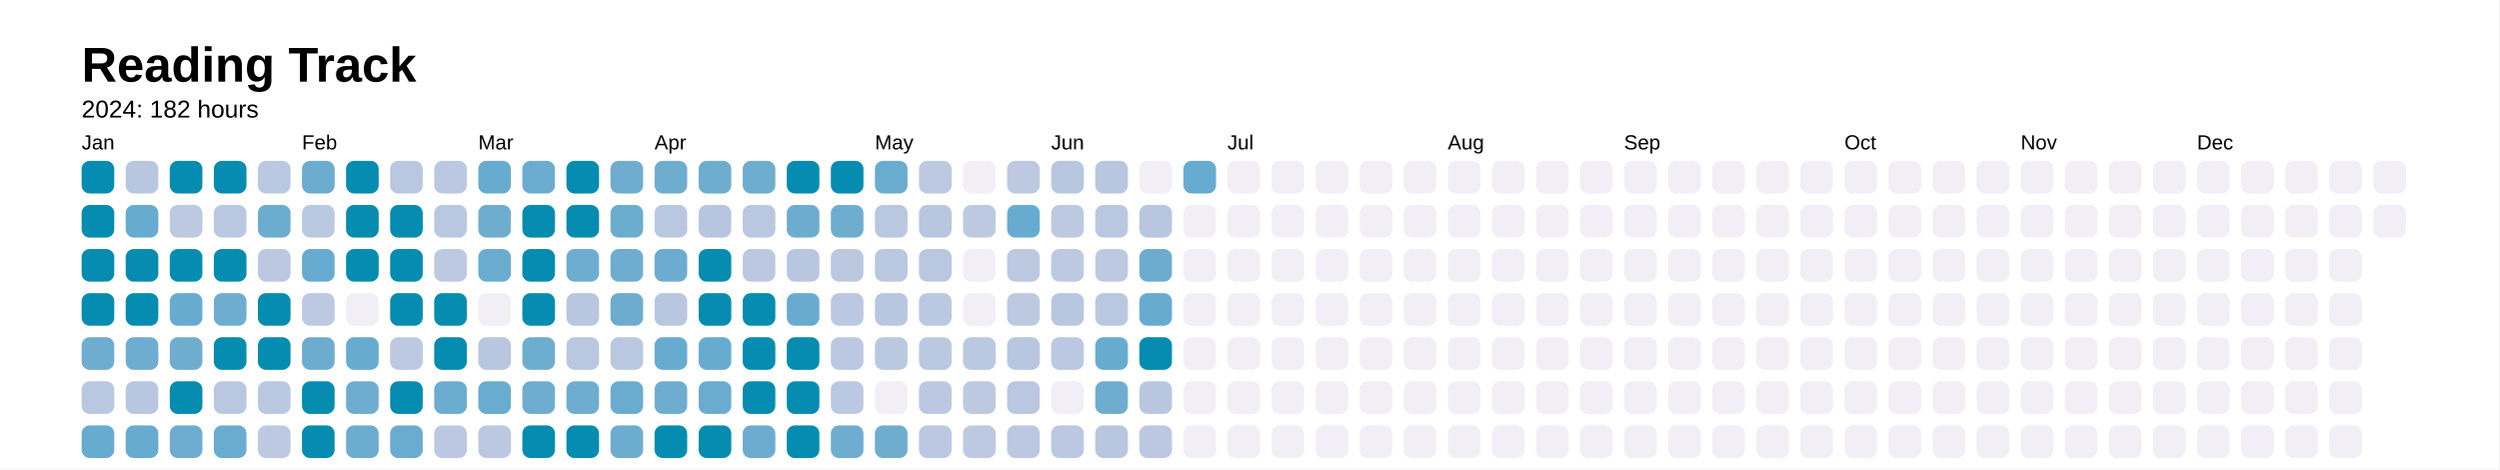
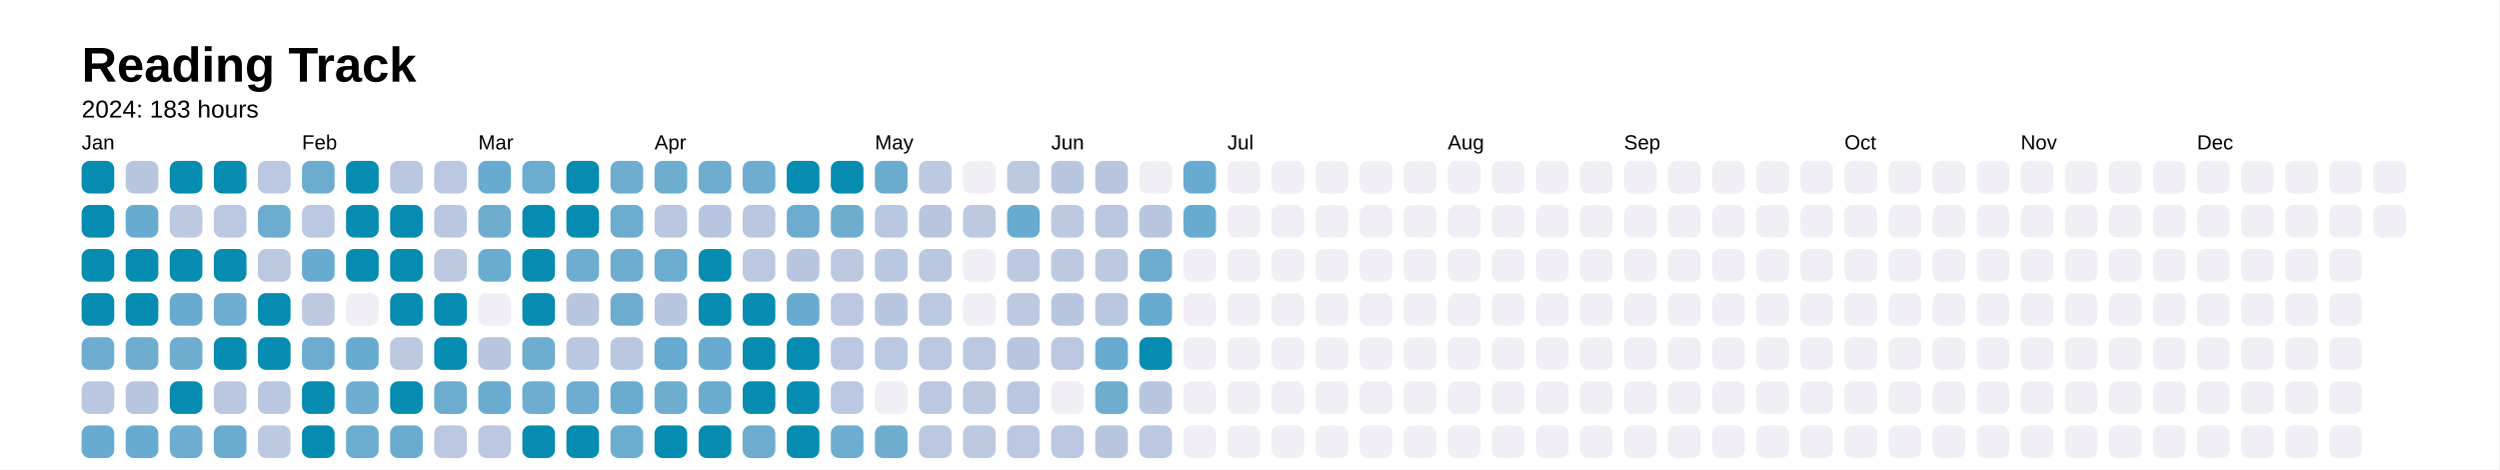
<svg xmlns="http://www.w3.org/2000/svg" baseProfile="full" height="57.5mm" version="1.1" viewBox="0,0,306.2,57.5" width="306.2mm">
  <defs />
  <rect fill="#FFFFFF" height="57.5" width="306.2" x="0" y="0" />
  <text fill="#000000" style="font-size:6px; font-family:Arial; font-weight:bold;" x="10" y="10">Reading Track</text>
-   <text fill="#000000" style="font-size:3px; font-family:Arial;" x="10" y="14.4">2024: 182 hours</text>
+   <text fill="#000000" style="font-size:3px; font-family:Arial;" x="10" y="14.4">2024: 183 hours</text>
  <text fill="#000000" style="font-size:2.5px; font-family:Arial" x="10" y="18.3">Jan</text>
  <rect fill="#058cb0" height="4" rx="1" ry="1" width="4" x="10" y="19.7" />
  <rect fill="#058cb0" height="4" rx="1" ry="1" width="4" x="10" y="25.1" />
  <rect fill="#058cb0" height="4" rx="1" ry="1" width="4" x="10" y="30.5" />
  <rect fill="#058cb0" height="4" rx="1" ry="1" width="4" x="10" y="35.9" />
  <rect fill="#6eadcf" height="4" rx="1" ry="1" width="4" x="10" y="41.3" />
  <rect fill="#bac7e0" height="4" rx="1" ry="1" width="4" x="10" y="46.7" />
  <rect fill="#67abd0" height="4" rx="1" ry="1" width="4" x="10" y="52.1" />
  <rect fill="#b8c6e0" height="4" rx="1" ry="1" width="4" x="15.4" y="19.7" />
  <rect fill="#68abd0" height="4" rx="1" ry="1" width="4" x="15.4" y="25.1" />
  <rect fill="#058cb0" height="4" rx="1" ry="1" width="4" x="15.4" y="30.5" />
  <rect fill="#058cb0" height="4" rx="1" ry="1" width="4" x="15.4" y="35.9" />
  <rect fill="#6eadcf" height="4" rx="1" ry="1" width="4" x="15.4" y="41.3" />
  <rect fill="#b9c6e0" height="4" rx="1" ry="1" width="4" x="15.4" y="46.7" />
  <rect fill="#67abd0" height="4" rx="1" ry="1" width="4" x="15.4" y="52.1" />
  <rect fill="#058cb0" height="4" rx="1" ry="1" width="4" x="20.8" y="19.7" />
  <rect fill="#bcc9e1" height="4" rx="1" ry="1" width="4" x="20.8" y="25.1" />
  <rect fill="#058cb0" height="4" rx="1" ry="1" width="4" x="20.8" y="30.5" />
  <rect fill="#68abd0" height="4" rx="1" ry="1" width="4" x="20.8" y="35.9" />
  <rect fill="#6fadcf" height="4" rx="1" ry="1" width="4" x="20.8" y="41.3" />
  <rect fill="#058cb0" height="4" rx="1" ry="1" width="4" x="20.8" y="46.7" />
  <rect fill="#6eadcf" height="4" rx="1" ry="1" width="4" x="20.8" y="52.1" />
  <rect fill="#058cb0" height="4" rx="1" ry="1" width="4" x="26.2" y="19.7" />
  <rect fill="#bbc8e1" height="4" rx="1" ry="1" width="4" x="26.2" y="25.1" />
  <rect fill="#058cb0" height="4" rx="1" ry="1" width="4" x="26.2" y="30.5" />
  <rect fill="#6eadcf" height="4" rx="1" ry="1" width="4" x="26.2" y="35.9" />
  <rect fill="#058cb0" height="4" rx="1" ry="1" width="4" x="26.2" y="41.3" />
  <rect fill="#b9c7e0" height="4" rx="1" ry="1" width="4" x="26.2" y="46.7" />
  <rect fill="#6aacd0" height="4" rx="1" ry="1" width="4" x="26.2" y="52.1" />
  <rect fill="#bbc8e1" height="4" rx="1" ry="1" width="4" x="31.6" y="19.7" />
  <rect fill="#6caccf" height="4" rx="1" ry="1" width="4" x="31.6" y="25.1" />
  <rect fill="#bbc8e0" height="4" rx="1" ry="1" width="4" x="31.6" y="30.5" />
  <rect fill="#058cb0" height="4" rx="1" ry="1" width="4" x="31.6" y="35.9" />
  <rect fill="#058cb0" height="4" rx="1" ry="1" width="4" x="31.6" y="41.3" />
  <rect fill="#bac7e0" height="4" rx="1" ry="1" width="4" x="31.6" y="46.7" />
  <rect fill="#bcc9e1" height="4" rx="1" ry="1" width="4" x="31.6" y="52.1" />
  <text fill="#000000" style="font-size:2.5px; font-family:Arial" x="37.0" y="18.3">Feb</text>
  <rect fill="#6caccf" height="4" rx="1" ry="1" width="4" x="37.0" y="19.7" />
  <rect fill="#bbc8e1" height="4" rx="1" ry="1" width="4" x="37.0" y="25.1" />
  <rect fill="#68abd0" height="4" rx="1" ry="1" width="4" x="37.0" y="30.5" />
  <rect fill="#bdc9e1" height="4" rx="1" ry="1" width="4" x="37.0" y="35.9" />
  <rect fill="#6daccf" height="4" rx="1" ry="1" width="4" x="37.0" y="41.3" />
  <rect fill="#058cb0" height="4" rx="1" ry="1" width="4" x="37.0" y="46.7" />
  <rect fill="#058cb0" height="4" rx="1" ry="1" width="4" x="37.0" y="52.1" />
  <rect fill="#058cb0" height="4" rx="1" ry="1" width="4" x="42.4" y="19.7" />
  <rect fill="#058cb0" height="4" rx="1" ry="1" width="4" x="42.4" y="25.1" />
  <rect fill="#058cb0" height="4" rx="1" ry="1" width="4" x="42.4" y="30.5" />
  <rect fill="#f1eef6" height="4" rx="1" ry="1" width="4" x="42.4" y="35.9" />
  <rect fill="#67abd0" height="4" rx="1" ry="1" width="4" x="42.4" y="41.3" />
  <rect fill="#6eadcf" height="4" rx="1" ry="1" width="4" x="42.4" y="46.7" />
  <rect fill="#6baccf" height="4" rx="1" ry="1" width="4" x="42.4" y="52.1" />
  <rect fill="#bac7e0" height="4" rx="1" ry="1" width="4" x="47.8" y="19.7" />
  <rect fill="#058cb0" height="4" rx="1" ry="1" width="4" x="47.8" y="25.1" />
  <rect fill="#058cb0" height="4" rx="1" ry="1" width="4" x="47.8" y="30.5" />
  <rect fill="#058cb0" height="4" rx="1" ry="1" width="4" x="47.8" y="35.9" />
  <rect fill="#bdc9e1" height="4" rx="1" ry="1" width="4" x="47.8" y="41.3" />
  <rect fill="#058cb0" height="4" rx="1" ry="1" width="4" x="47.8" y="46.7" />
  <rect fill="#6aacd0" height="4" rx="1" ry="1" width="4" x="47.8" y="52.1" />
  <rect fill="#bcc8e1" height="4" rx="1" ry="1" width="4" x="53.2" y="19.7" />
  <rect fill="#bac7e0" height="4" rx="1" ry="1" width="4" x="53.2" y="25.1" />
  <rect fill="#bdc9e1" height="4" rx="1" ry="1" width="4" x="53.2" y="30.5" />
  <rect fill="#058cb0" height="4" rx="1" ry="1" width="4" x="53.2" y="35.9" />
  <rect fill="#058cb0" height="4" rx="1" ry="1" width="4" x="53.2" y="41.3" />
  <rect fill="#6caccf" height="4" rx="1" ry="1" width="4" x="53.2" y="46.7" />
  <rect fill="#bcc8e1" height="4" rx="1" ry="1" width="4" x="53.2" y="52.1" />
  <text fill="#000000" style="font-size:2.5px; font-family:Arial" x="58.6" y="18.3">Mar</text>
  <rect fill="#68abd0" height="4" rx="1" ry="1" width="4" x="58.6" y="19.7" />
  <rect fill="#6fadcf" height="4" rx="1" ry="1" width="4" x="58.6" y="25.1" />
  <rect fill="#69acd0" height="4" rx="1" ry="1" width="4" x="58.6" y="30.5" />
  <rect fill="#f1eef6" height="4" rx="1" ry="1" width="4" x="58.6" y="35.9" />
  <rect fill="#b9c6e0" height="4" rx="1" ry="1" width="4" x="58.6" y="41.3" />
  <rect fill="#69acd0" height="4" rx="1" ry="1" width="4" x="58.6" y="46.7" />
  <rect fill="#bcc8e1" height="4" rx="1" ry="1" width="4" x="58.6" y="52.1" />
  <rect fill="#6bacd0" height="4" rx="1" ry="1" width="4" x="64" y="19.7" />
  <rect fill="#058cb0" height="4" rx="1" ry="1" width="4" x="64" y="25.1" />
  <rect fill="#058cb0" height="4" rx="1" ry="1" width="4" x="64" y="30.5" />
  <rect fill="#058cb0" height="4" rx="1" ry="1" width="4" x="64" y="35.9" />
  <rect fill="#6dadcf" height="4" rx="1" ry="1" width="4" x="64" y="41.3" />
  <rect fill="#6eadcf" height="4" rx="1" ry="1" width="4" x="64" y="46.7" />
  <rect fill="#058cb0" height="4" rx="1" ry="1" width="4" x="64" y="52.1" />
  <rect fill="#058cb0" height="4" rx="1" ry="1" width="4" x="69.4" y="19.7" />
  <rect fill="#058cb0" height="4" rx="1" ry="1" width="4" x="69.4" y="25.1" />
  <rect fill="#6eadcf" height="4" rx="1" ry="1" width="4" x="69.4" y="30.5" />
  <rect fill="#b9c6e0" height="4" rx="1" ry="1" width="4" x="69.4" y="35.9" />
  <rect fill="#bac7e0" height="4" rx="1" ry="1" width="4" x="69.4" y="41.3" />
  <rect fill="#6eadcf" height="4" rx="1" ry="1" width="4" x="69.4" y="46.7" />
  <rect fill="#058cb0" height="4" rx="1" ry="1" width="4" x="69.4" y="52.1" />
  <rect fill="#6eadcf" height="4" rx="1" ry="1" width="4" x="74.8" y="19.7" />
  <rect fill="#6baccf" height="4" rx="1" ry="1" width="4" x="74.8" y="25.1" />
  <rect fill="#6eadcf" height="4" rx="1" ry="1" width="4" x="74.8" y="30.5" />
  <rect fill="#6daccf" height="4" rx="1" ry="1" width="4" x="74.8" y="35.9" />
  <rect fill="#bac7e0" height="4" rx="1" ry="1" width="4" x="74.8" y="41.3" />
  <rect fill="#69acd0" height="4" rx="1" ry="1" width="4" x="74.8" y="46.7" />
  <rect fill="#6caccf" height="4" rx="1" ry="1" width="4" x="74.8" y="52.1" />
  <text fill="#000000" style="font-size:2.5px; font-family:Arial" x="80.2" y="18.3">Apr</text>
  <rect fill="#6fadcf" height="4" rx="1" ry="1" width="4" x="80.2" y="19.7" />
  <rect fill="#bac7e0" height="4" rx="1" ry="1" width="4" x="80.2" y="25.1" />
  <rect fill="#6bacd0" height="4" rx="1" ry="1" width="4" x="80.2" y="30.5" />
  <rect fill="#b8c6e0" height="4" rx="1" ry="1" width="4" x="80.2" y="35.9" />
  <rect fill="#67abd0" height="4" rx="1" ry="1" width="4" x="80.2" y="41.3" />
  <rect fill="#6fadcf" height="4" rx="1" ry="1" width="4" x="80.2" y="46.7" />
  <rect fill="#058cb0" height="4" rx="1" ry="1" width="4" x="80.2" y="52.1" />
  <rect fill="#6eadcf" height="4" rx="1" ry="1" width="4" x="85.6" y="19.7" />
  <rect fill="#b7c5e0" height="4" rx="1" ry="1" width="4" x="85.6" y="25.1" />
  <rect fill="#058cb0" height="4" rx="1" ry="1" width="4" x="85.6" y="30.5" />
  <rect fill="#058cb0" height="4" rx="1" ry="1" width="4" x="85.6" y="35.9" />
  <rect fill="#67abd0" height="4" rx="1" ry="1" width="4" x="85.6" y="41.3" />
  <rect fill="#6aacd0" height="4" rx="1" ry="1" width="4" x="85.6" y="46.7" />
  <rect fill="#058cb0" height="4" rx="1" ry="1" width="4" x="85.6" y="52.1" />
  <rect fill="#6eadcf" height="4" rx="1" ry="1" width="4" x="91" y="19.7" />
  <rect fill="#bac7e0" height="4" rx="1" ry="1" width="4" x="91" y="25.1" />
  <rect fill="#bcc8e1" height="4" rx="1" ry="1" width="4" x="91" y="30.5" />
  <rect fill="#058cb0" height="4" rx="1" ry="1" width="4" x="91" y="35.9" />
  <rect fill="#058cb0" height="4" rx="1" ry="1" width="4" x="91" y="41.3" />
  <rect fill="#058cb0" height="4" rx="1" ry="1" width="4" x="91" y="46.7" />
  <rect fill="#6daccf" height="4" rx="1" ry="1" width="4" x="91" y="52.1" />
  <rect fill="#058cb0" height="4" rx="1" ry="1" width="4" x="96.4" y="19.7" />
  <rect fill="#6daccf" height="4" rx="1" ry="1" width="4" x="96.4" y="25.1" />
  <rect fill="#b9c6e0" height="4" rx="1" ry="1" width="4" x="96.4" y="30.5" />
  <rect fill="#69abd0" height="4" rx="1" ry="1" width="4" x="96.4" y="35.9" />
  <rect fill="#058cb0" height="4" rx="1" ry="1" width="4" x="96.4" y="41.3" />
  <rect fill="#058cb0" height="4" rx="1" ry="1" width="4" x="96.4" y="46.7" />
  <rect fill="#058cb0" height="4" rx="1" ry="1" width="4" x="96.4" y="52.1" />
  <rect fill="#058cb0" height="4" rx="1" ry="1" width="4" x="101.8" y="19.7" />
  <rect fill="#6fadcf" height="4" rx="1" ry="1" width="4" x="101.8" y="25.1" />
  <rect fill="#bbc8e0" height="4" rx="1" ry="1" width="4" x="101.8" y="30.5" />
  <rect fill="#bcc8e1" height="4" rx="1" ry="1" width="4" x="101.8" y="35.9" />
  <rect fill="#bcc8e1" height="4" rx="1" ry="1" width="4" x="101.8" y="41.3" />
  <rect fill="#bbc8e1" height="4" rx="1" ry="1" width="4" x="101.8" y="46.7" />
  <rect fill="#6eadcf" height="4" rx="1" ry="1" width="4" x="101.8" y="52.1" />
  <text fill="#000000" style="font-size:2.5px; font-family:Arial" x="107.2" y="18.3">May</text>
  <rect fill="#6aacd0" height="4" rx="1" ry="1" width="4" x="107.2" y="19.7" />
  <rect fill="#bac7e0" height="4" rx="1" ry="1" width="4" x="107.2" y="25.1" />
  <rect fill="#bac7e0" height="4" rx="1" ry="1" width="4" x="107.2" y="30.5" />
  <rect fill="#b8c6e0" height="4" rx="1" ry="1" width="4" x="107.2" y="35.9" />
  <rect fill="#bbc8e1" height="4" rx="1" ry="1" width="4" x="107.2" y="41.3" />
  <rect fill="#f1eef6" height="4" rx="1" ry="1" width="4" x="107.2" y="46.7" />
  <rect fill="#6fadcf" height="4" rx="1" ry="1" width="4" x="107.2" y="52.1" />
  <rect fill="#bdc9e1" height="4" rx="1" ry="1" width="4" x="112.6" y="19.7" />
  <rect fill="#b8c6e0" height="4" rx="1" ry="1" width="4" x="112.6" y="25.1" />
  <rect fill="#bac7e0" height="4" rx="1" ry="1" width="4" x="112.6" y="30.5" />
  <rect fill="#bbc8e1" height="4" rx="1" ry="1" width="4" x="112.6" y="35.9" />
  <rect fill="#bbc8e1" height="4" rx="1" ry="1" width="4" x="112.6" y="41.3" />
  <rect fill="#bcc8e1" height="4" rx="1" ry="1" width="4" x="112.6" y="46.7" />
  <rect fill="#bcc8e1" height="4" rx="1" ry="1" width="4" x="112.6" y="52.1" />
  <rect fill="#f1eef6" height="4" rx="1" ry="1" width="4" x="118" y="19.7" />
  <rect fill="#bcc9e1" height="4" rx="1" ry="1" width="4" x="118" y="25.1" />
  <rect fill="#f1eef6" height="4" rx="1" ry="1" width="4" x="118" y="30.5" />
  <rect fill="#f1eef6" height="4" rx="1" ry="1" width="4" x="118" y="35.9" />
  <rect fill="#bbc8e1" height="4" rx="1" ry="1" width="4" x="118" y="41.3" />
  <rect fill="#bdc9e1" height="4" rx="1" ry="1" width="4" x="118" y="46.7" />
  <rect fill="#bdc9e1" height="4" rx="1" ry="1" width="4" x="118" y="52.1" />
  <rect fill="#bdc9e1" height="4" rx="1" ry="1" width="4" x="123.4" y="19.7" />
  <rect fill="#67abd0" height="4" rx="1" ry="1" width="4" x="123.4" y="25.1" />
  <rect fill="#bcc9e1" height="4" rx="1" ry="1" width="4" x="123.4" y="30.5" />
  <rect fill="#bdc9e1" height="4" rx="1" ry="1" width="4" x="123.4" y="35.9" />
  <rect fill="#b8c6e0" height="4" rx="1" ry="1" width="4" x="123.4" y="41.3" />
  <rect fill="#bac7e0" height="4" rx="1" ry="1" width="4" x="123.4" y="46.7" />
  <rect fill="#bcc8e1" height="4" rx="1" ry="1" width="4" x="123.4" y="52.1" />
  <text fill="#000000" style="font-size:2.5px; font-family:Arial" x="128.8" y="18.3">Jun</text>
  <rect fill="#b9c6e0" height="4" rx="1" ry="1" width="4" x="128.8" y="19.7" />
  <rect fill="#bcc9e1" height="4" rx="1" ry="1" width="4" x="128.8" y="25.1" />
  <rect fill="#bdc9e1" height="4" rx="1" ry="1" width="4" x="128.8" y="30.5" />
  <rect fill="#b8c6e0" height="4" rx="1" ry="1" width="4" x="128.8" y="35.9" />
  <rect fill="#bcc8e1" height="4" rx="1" ry="1" width="4" x="128.8" y="41.3" />
  <rect fill="#f1eef6" height="4" rx="1" ry="1" width="4" x="128.8" y="46.7" />
  <rect fill="#bcc8e1" height="4" rx="1" ry="1" width="4" x="128.8" y="52.1" />
  <rect fill="#b9c6e0" height="4" rx="1" ry="1" width="4" x="134.2" y="19.7" />
  <rect fill="#bac7e0" height="4" rx="1" ry="1" width="4" x="134.2" y="25.1" />
  <rect fill="#bdc9e1" height="4" rx="1" ry="1" width="4" x="134.2" y="30.5" />
  <rect fill="#bac7e0" height="4" rx="1" ry="1" width="4" x="134.2" y="35.9" />
  <rect fill="#67abd0" height="4" rx="1" ry="1" width="4" x="134.2" y="41.3" />
  <rect fill="#6fadcf" height="4" rx="1" ry="1" width="4" x="134.2" y="46.7" />
  <rect fill="#b9c6e0" height="4" rx="1" ry="1" width="4" x="134.2" y="52.1" />
  <rect fill="#f1eef6" height="4" rx="1" ry="1" width="4" x="139.6" y="19.7" />
  <rect fill="#b8c6e0" height="4" rx="1" ry="1" width="4" x="139.6" y="25.1" />
  <rect fill="#6daccf" height="4" rx="1" ry="1" width="4" x="139.6" y="30.5" />
  <rect fill="#67abd0" height="4" rx="1" ry="1" width="4" x="139.6" y="35.9" />
  <rect fill="#058cb0" height="4" rx="1" ry="1" width="4" x="139.6" y="41.3" />
  <rect fill="#b8c6e0" height="4" rx="1" ry="1" width="4" x="139.6" y="46.7" />
  <rect fill="#bcc8e1" height="4" rx="1" ry="1" width="4" x="139.6" y="52.1" />
  <rect fill="#67abd0" height="4" rx="1" ry="1" width="4" x="145" y="19.7" />
-   <rect fill="#f1eef6" height="4" rx="1" ry="1" width="4" x="145" y="25.1" />
+   <rect fill="#67abd0" height="4" rx="1" ry="1" width="4" x="145" y="25.1" />
  <rect fill="#f1eef6" height="4" rx="1" ry="1" width="4" x="145" y="30.5" />
  <rect fill="#f1eef6" height="4" rx="1" ry="1" width="4" x="145" y="35.9" />
  <rect fill="#f1eef6" height="4" rx="1" ry="1" width="4" x="145" y="41.3" />
  <rect fill="#f1eef6" height="4" rx="1" ry="1" width="4" x="145" y="46.7" />
  <rect fill="#f1eef6" height="4" rx="1" ry="1" width="4" x="145" y="52.1" />
  <text fill="#000000" style="font-size:2.5px; font-family:Arial" x="150.4" y="18.3">Jul</text>
  <rect fill="#f1eef6" height="4" rx="1" ry="1" width="4" x="150.4" y="19.7" />
  <rect fill="#f1eef6" height="4" rx="1" ry="1" width="4" x="150.4" y="25.1" />
  <rect fill="#f1eef6" height="4" rx="1" ry="1" width="4" x="150.4" y="30.5" />
  <rect fill="#f1eef6" height="4" rx="1" ry="1" width="4" x="150.4" y="35.9" />
  <rect fill="#f1eef6" height="4" rx="1" ry="1" width="4" x="150.4" y="41.3" />
  <rect fill="#f1eef6" height="4" rx="1" ry="1" width="4" x="150.4" y="46.7" />
  <rect fill="#f1eef6" height="4" rx="1" ry="1" width="4" x="150.4" y="52.1" />
  <rect fill="#f1eef6" height="4" rx="1" ry="1" width="4" x="155.8" y="19.7" />
  <rect fill="#f1eef6" height="4" rx="1" ry="1" width="4" x="155.8" y="25.1" />
  <rect fill="#f1eef6" height="4" rx="1" ry="1" width="4" x="155.8" y="30.5" />
  <rect fill="#f1eef6" height="4" rx="1" ry="1" width="4" x="155.8" y="35.9" />
  <rect fill="#f1eef6" height="4" rx="1" ry="1" width="4" x="155.8" y="41.3" />
  <rect fill="#f1eef6" height="4" rx="1" ry="1" width="4" x="155.8" y="46.7" />
  <rect fill="#f1eef6" height="4" rx="1" ry="1" width="4" x="155.8" y="52.1" />
  <rect fill="#f1eef6" height="4" rx="1" ry="1" width="4" x="161.2" y="19.7" />
  <rect fill="#f1eef6" height="4" rx="1" ry="1" width="4" x="161.2" y="25.1" />
  <rect fill="#f1eef6" height="4" rx="1" ry="1" width="4" x="161.2" y="30.5" />
  <rect fill="#f1eef6" height="4" rx="1" ry="1" width="4" x="161.2" y="35.9" />
  <rect fill="#f1eef6" height="4" rx="1" ry="1" width="4" x="161.2" y="41.3" />
  <rect fill="#f1eef6" height="4" rx="1" ry="1" width="4" x="161.2" y="46.7" />
  <rect fill="#f1eef6" height="4" rx="1" ry="1" width="4" x="161.2" y="52.1" />
  <rect fill="#f1eef6" height="4" rx="1" ry="1" width="4" x="166.6" y="19.7" />
  <rect fill="#f1eef6" height="4" rx="1" ry="1" width="4" x="166.6" y="25.1" />
  <rect fill="#f1eef6" height="4" rx="1" ry="1" width="4" x="166.6" y="30.5" />
  <rect fill="#f1eef6" height="4" rx="1" ry="1" width="4" x="166.6" y="35.9" />
  <rect fill="#f1eef6" height="4" rx="1" ry="1" width="4" x="166.6" y="41.3" />
  <rect fill="#f1eef6" height="4" rx="1" ry="1" width="4" x="166.6" y="46.7" />
  <rect fill="#f1eef6" height="4" rx="1" ry="1" width="4" x="166.6" y="52.1" />
  <rect fill="#f1eef6" height="4" rx="1" ry="1" width="4" x="172" y="19.7" />
  <rect fill="#f1eef6" height="4" rx="1" ry="1" width="4" x="172" y="25.1" />
  <rect fill="#f1eef6" height="4" rx="1" ry="1" width="4" x="172" y="30.5" />
  <rect fill="#f1eef6" height="4" rx="1" ry="1" width="4" x="172" y="35.9" />
  <rect fill="#f1eef6" height="4" rx="1" ry="1" width="4" x="172" y="41.3" />
  <rect fill="#f1eef6" height="4" rx="1" ry="1" width="4" x="172" y="46.7" />
  <rect fill="#f1eef6" height="4" rx="1" ry="1" width="4" x="172" y="52.1" />
  <text fill="#000000" style="font-size:2.5px; font-family:Arial" x="177.4" y="18.3">Aug</text>
  <rect fill="#f1eef6" height="4" rx="1" ry="1" width="4" x="177.4" y="19.7" />
  <rect fill="#f1eef6" height="4" rx="1" ry="1" width="4" x="177.4" y="25.1" />
  <rect fill="#f1eef6" height="4" rx="1" ry="1" width="4" x="177.4" y="30.5" />
  <rect fill="#f1eef6" height="4" rx="1" ry="1" width="4" x="177.4" y="35.9" />
  <rect fill="#f1eef6" height="4" rx="1" ry="1" width="4" x="177.4" y="41.3" />
  <rect fill="#f1eef6" height="4" rx="1" ry="1" width="4" x="177.4" y="46.7" />
  <rect fill="#f1eef6" height="4" rx="1" ry="1" width="4" x="177.4" y="52.1" />
  <rect fill="#f1eef6" height="4" rx="1" ry="1" width="4" x="182.8" y="19.7" />
  <rect fill="#f1eef6" height="4" rx="1" ry="1" width="4" x="182.8" y="25.1" />
  <rect fill="#f1eef6" height="4" rx="1" ry="1" width="4" x="182.8" y="30.5" />
  <rect fill="#f1eef6" height="4" rx="1" ry="1" width="4" x="182.8" y="35.9" />
  <rect fill="#f1eef6" height="4" rx="1" ry="1" width="4" x="182.8" y="41.3" />
  <rect fill="#f1eef6" height="4" rx="1" ry="1" width="4" x="182.8" y="46.7" />
  <rect fill="#f1eef6" height="4" rx="1" ry="1" width="4" x="182.8" y="52.1" />
  <rect fill="#f1eef6" height="4" rx="1" ry="1" width="4" x="188.2" y="19.7" />
  <rect fill="#f1eef6" height="4" rx="1" ry="1" width="4" x="188.2" y="25.1" />
  <rect fill="#f1eef6" height="4" rx="1" ry="1" width="4" x="188.2" y="30.5" />
  <rect fill="#f1eef6" height="4" rx="1" ry="1" width="4" x="188.2" y="35.9" />
  <rect fill="#f1eef6" height="4" rx="1" ry="1" width="4" x="188.2" y="41.3" />
  <rect fill="#f1eef6" height="4" rx="1" ry="1" width="4" x="188.2" y="46.7" />
  <rect fill="#f1eef6" height="4" rx="1" ry="1" width="4" x="188.2" y="52.1" />
  <rect fill="#f1eef6" height="4" rx="1" ry="1" width="4" x="193.6" y="19.7" />
  <rect fill="#f1eef6" height="4" rx="1" ry="1" width="4" x="193.6" y="25.1" />
  <rect fill="#f1eef6" height="4" rx="1" ry="1" width="4" x="193.6" y="30.5" />
  <rect fill="#f1eef6" height="4" rx="1" ry="1" width="4" x="193.6" y="35.9" />
  <rect fill="#f1eef6" height="4" rx="1" ry="1" width="4" x="193.6" y="41.3" />
  <rect fill="#f1eef6" height="4" rx="1" ry="1" width="4" x="193.6" y="46.7" />
  <rect fill="#f1eef6" height="4" rx="1" ry="1" width="4" x="193.6" y="52.1" />
  <text fill="#000000" style="font-size:2.5px; font-family:Arial" x="199" y="18.3">Sep</text>
  <rect fill="#f1eef6" height="4" rx="1" ry="1" width="4" x="199" y="19.7" />
  <rect fill="#f1eef6" height="4" rx="1" ry="1" width="4" x="199" y="25.1" />
  <rect fill="#f1eef6" height="4" rx="1" ry="1" width="4" x="199" y="30.5" />
  <rect fill="#f1eef6" height="4" rx="1" ry="1" width="4" x="199" y="35.9" />
  <rect fill="#f1eef6" height="4" rx="1" ry="1" width="4" x="199" y="41.3" />
  <rect fill="#f1eef6" height="4" rx="1" ry="1" width="4" x="199" y="46.7" />
  <rect fill="#f1eef6" height="4" rx="1" ry="1" width="4" x="199" y="52.1" />
  <rect fill="#f1eef6" height="4" rx="1" ry="1" width="4" x="204.4" y="19.7" />
  <rect fill="#f1eef6" height="4" rx="1" ry="1" width="4" x="204.4" y="25.1" />
  <rect fill="#f1eef6" height="4" rx="1" ry="1" width="4" x="204.4" y="30.5" />
  <rect fill="#f1eef6" height="4" rx="1" ry="1" width="4" x="204.4" y="35.9" />
  <rect fill="#f1eef6" height="4" rx="1" ry="1" width="4" x="204.4" y="41.3" />
  <rect fill="#f1eef6" height="4" rx="1" ry="1" width="4" x="204.4" y="46.7" />
  <rect fill="#f1eef6" height="4" rx="1" ry="1" width="4" x="204.4" y="52.1" />
  <rect fill="#f1eef6" height="4" rx="1" ry="1" width="4" x="209.8" y="19.7" />
  <rect fill="#f1eef6" height="4" rx="1" ry="1" width="4" x="209.8" y="25.1" />
  <rect fill="#f1eef6" height="4" rx="1" ry="1" width="4" x="209.8" y="30.5" />
  <rect fill="#f1eef6" height="4" rx="1" ry="1" width="4" x="209.8" y="35.9" />
  <rect fill="#f1eef6" height="4" rx="1" ry="1" width="4" x="209.8" y="41.3" />
  <rect fill="#f1eef6" height="4" rx="1" ry="1" width="4" x="209.8" y="46.7" />
  <rect fill="#f1eef6" height="4" rx="1" ry="1" width="4" x="209.8" y="52.1" />
  <rect fill="#f1eef6" height="4" rx="1" ry="1" width="4" x="215.2" y="19.7" />
  <rect fill="#f1eef6" height="4" rx="1" ry="1" width="4" x="215.2" y="25.1" />
  <rect fill="#f1eef6" height="4" rx="1" ry="1" width="4" x="215.2" y="30.5" />
  <rect fill="#f1eef6" height="4" rx="1" ry="1" width="4" x="215.2" y="35.9" />
  <rect fill="#f1eef6" height="4" rx="1" ry="1" width="4" x="215.2" y="41.3" />
  <rect fill="#f1eef6" height="4" rx="1" ry="1" width="4" x="215.2" y="46.7" />
  <rect fill="#f1eef6" height="4" rx="1" ry="1" width="4" x="215.2" y="52.1" />
  <rect fill="#f1eef6" height="4" rx="1" ry="1" width="4" x="220.6" y="19.7" />
  <rect fill="#f1eef6" height="4" rx="1" ry="1" width="4" x="220.6" y="25.1" />
  <rect fill="#f1eef6" height="4" rx="1" ry="1" width="4" x="220.6" y="30.5" />
  <rect fill="#f1eef6" height="4" rx="1" ry="1" width="4" x="220.6" y="35.9" />
  <rect fill="#f1eef6" height="4" rx="1" ry="1" width="4" x="220.6" y="41.3" />
  <rect fill="#f1eef6" height="4" rx="1" ry="1" width="4" x="220.6" y="46.7" />
  <rect fill="#f1eef6" height="4" rx="1" ry="1" width="4" x="220.6" y="52.1" />
  <text fill="#000000" style="font-size:2.5px; font-family:Arial" x="226" y="18.3">Oct</text>
  <rect fill="#f1eef6" height="4" rx="1" ry="1" width="4" x="226" y="19.7" />
  <rect fill="#f1eef6" height="4" rx="1" ry="1" width="4" x="226" y="25.1" />
  <rect fill="#f1eef6" height="4" rx="1" ry="1" width="4" x="226" y="30.5" />
  <rect fill="#f1eef6" height="4" rx="1" ry="1" width="4" x="226" y="35.9" />
  <rect fill="#f1eef6" height="4" rx="1" ry="1" width="4" x="226" y="41.3" />
  <rect fill="#f1eef6" height="4" rx="1" ry="1" width="4" x="226" y="46.7" />
  <rect fill="#f1eef6" height="4" rx="1" ry="1" width="4" x="226" y="52.1" />
  <rect fill="#f1eef6" height="4" rx="1" ry="1" width="4" x="231.4" y="19.7" />
  <rect fill="#f1eef6" height="4" rx="1" ry="1" width="4" x="231.4" y="25.1" />
  <rect fill="#f1eef6" height="4" rx="1" ry="1" width="4" x="231.4" y="30.5" />
  <rect fill="#f1eef6" height="4" rx="1" ry="1" width="4" x="231.4" y="35.9" />
  <rect fill="#f1eef6" height="4" rx="1" ry="1" width="4" x="231.4" y="41.3" />
  <rect fill="#f1eef6" height="4" rx="1" ry="1" width="4" x="231.4" y="46.7" />
  <rect fill="#f1eef6" height="4" rx="1" ry="1" width="4" x="231.4" y="52.1" />
  <rect fill="#f1eef6" height="4" rx="1" ry="1" width="4" x="236.8" y="19.7" />
  <rect fill="#f1eef6" height="4" rx="1" ry="1" width="4" x="236.8" y="25.1" />
  <rect fill="#f1eef6" height="4" rx="1" ry="1" width="4" x="236.8" y="30.5" />
  <rect fill="#f1eef6" height="4" rx="1" ry="1" width="4" x="236.8" y="35.9" />
  <rect fill="#f1eef6" height="4" rx="1" ry="1" width="4" x="236.8" y="41.3" />
  <rect fill="#f1eef6" height="4" rx="1" ry="1" width="4" x="236.8" y="46.7" />
  <rect fill="#f1eef6" height="4" rx="1" ry="1" width="4" x="236.8" y="52.1" />
  <rect fill="#f1eef6" height="4" rx="1" ry="1" width="4" x="242.2" y="19.7" />
  <rect fill="#f1eef6" height="4" rx="1" ry="1" width="4" x="242.2" y="25.1" />
  <rect fill="#f1eef6" height="4" rx="1" ry="1" width="4" x="242.2" y="30.5" />
  <rect fill="#f1eef6" height="4" rx="1" ry="1" width="4" x="242.2" y="35.9" />
  <rect fill="#f1eef6" height="4" rx="1" ry="1" width="4" x="242.2" y="41.3" />
  <rect fill="#f1eef6" height="4" rx="1" ry="1" width="4" x="242.2" y="46.7" />
  <rect fill="#f1eef6" height="4" rx="1" ry="1" width="4" x="242.2" y="52.1" />
  <text fill="#000000" style="font-size:2.5px; font-family:Arial" x="247.6" y="18.3">Nov</text>
  <rect fill="#f1eef6" height="4" rx="1" ry="1" width="4" x="247.6" y="19.7" />
  <rect fill="#f1eef6" height="4" rx="1" ry="1" width="4" x="247.6" y="25.1" />
  <rect fill="#f1eef6" height="4" rx="1" ry="1" width="4" x="247.6" y="30.5" />
  <rect fill="#f1eef6" height="4" rx="1" ry="1" width="4" x="247.6" y="35.9" />
  <rect fill="#f1eef6" height="4" rx="1" ry="1" width="4" x="247.6" y="41.3" />
  <rect fill="#f1eef6" height="4" rx="1" ry="1" width="4" x="247.6" y="46.7" />
  <rect fill="#f1eef6" height="4" rx="1" ry="1" width="4" x="247.6" y="52.1" />
  <rect fill="#f1eef6" height="4" rx="1" ry="1" width="4" x="253" y="19.7" />
  <rect fill="#f1eef6" height="4" rx="1" ry="1" width="4" x="253" y="25.1" />
  <rect fill="#f1eef6" height="4" rx="1" ry="1" width="4" x="253" y="30.5" />
  <rect fill="#f1eef6" height="4" rx="1" ry="1" width="4" x="253" y="35.9" />
  <rect fill="#f1eef6" height="4" rx="1" ry="1" width="4" x="253" y="41.3" />
  <rect fill="#f1eef6" height="4" rx="1" ry="1" width="4" x="253" y="46.7" />
  <rect fill="#f1eef6" height="4" rx="1" ry="1" width="4" x="253" y="52.1" />
  <rect fill="#f1eef6" height="4" rx="1" ry="1" width="4" x="258.4" y="19.7" />
  <rect fill="#f1eef6" height="4" rx="1" ry="1" width="4" x="258.4" y="25.1" />
  <rect fill="#f1eef6" height="4" rx="1" ry="1" width="4" x="258.4" y="30.5" />
  <rect fill="#f1eef6" height="4" rx="1" ry="1" width="4" x="258.4" y="35.9" />
  <rect fill="#f1eef6" height="4" rx="1" ry="1" width="4" x="258.4" y="41.3" />
  <rect fill="#f1eef6" height="4" rx="1" ry="1" width="4" x="258.4" y="46.7" />
  <rect fill="#f1eef6" height="4" rx="1" ry="1" width="4" x="258.4" y="52.1" />
  <rect fill="#f1eef6" height="4" rx="1" ry="1" width="4" x="263.8" y="19.7" />
  <rect fill="#f1eef6" height="4" rx="1" ry="1" width="4" x="263.8" y="25.1" />
  <rect fill="#f1eef6" height="4" rx="1" ry="1" width="4" x="263.8" y="30.5" />
  <rect fill="#f1eef6" height="4" rx="1" ry="1" width="4" x="263.8" y="35.9" />
  <rect fill="#f1eef6" height="4" rx="1" ry="1" width="4" x="263.8" y="41.3" />
  <rect fill="#f1eef6" height="4" rx="1" ry="1" width="4" x="263.8" y="46.7" />
  <rect fill="#f1eef6" height="4" rx="1" ry="1" width="4" x="263.8" y="52.1" />
  <text fill="#000000" style="font-size:2.5px; font-family:Arial" x="269.2" y="18.3">Dec</text>
  <rect fill="#f1eef6" height="4" rx="1" ry="1" width="4" x="269.2" y="19.7" />
  <rect fill="#f1eef6" height="4" rx="1" ry="1" width="4" x="269.2" y="25.1" />
  <rect fill="#f1eef6" height="4" rx="1" ry="1" width="4" x="269.2" y="30.5" />
  <rect fill="#f1eef6" height="4" rx="1" ry="1" width="4" x="269.2" y="35.9" />
  <rect fill="#f1eef6" height="4" rx="1" ry="1" width="4" x="269.2" y="41.3" />
  <rect fill="#f1eef6" height="4" rx="1" ry="1" width="4" x="269.2" y="46.7" />
  <rect fill="#f1eef6" height="4" rx="1" ry="1" width="4" x="269.2" y="52.1" />
  <rect fill="#f1eef6" height="4" rx="1" ry="1" width="4" x="274.6" y="19.7" />
  <rect fill="#f1eef6" height="4" rx="1" ry="1" width="4" x="274.6" y="25.1" />
  <rect fill="#f1eef6" height="4" rx="1" ry="1" width="4" x="274.6" y="30.5" />
  <rect fill="#f1eef6" height="4" rx="1" ry="1" width="4" x="274.6" y="35.9" />
  <rect fill="#f1eef6" height="4" rx="1" ry="1" width="4" x="274.6" y="41.3" />
  <rect fill="#f1eef6" height="4" rx="1" ry="1" width="4" x="274.6" y="46.7" />
  <rect fill="#f1eef6" height="4" rx="1" ry="1" width="4" x="274.6" y="52.1" />
  <rect fill="#f1eef6" height="4" rx="1" ry="1" width="4" x="280" y="19.7" />
  <rect fill="#f1eef6" height="4" rx="1" ry="1" width="4" x="280" y="25.1" />
  <rect fill="#f1eef6" height="4" rx="1" ry="1" width="4" x="280" y="30.5" />
  <rect fill="#f1eef6" height="4" rx="1" ry="1" width="4" x="280" y="35.9" />
  <rect fill="#f1eef6" height="4" rx="1" ry="1" width="4" x="280" y="41.3" />
  <rect fill="#f1eef6" height="4" rx="1" ry="1" width="4" x="280" y="46.7" />
  <rect fill="#f1eef6" height="4" rx="1" ry="1" width="4" x="280" y="52.1" />
  <rect fill="#f1eef6" height="4" rx="1" ry="1" width="4" x="285.4" y="19.7" />
  <rect fill="#f1eef6" height="4" rx="1" ry="1" width="4" x="285.4" y="25.1" />
  <rect fill="#f1eef6" height="4" rx="1" ry="1" width="4" x="285.4" y="30.5" />
  <rect fill="#f1eef6" height="4" rx="1" ry="1" width="4" x="285.4" y="35.9" />
  <rect fill="#f1eef6" height="4" rx="1" ry="1" width="4" x="285.4" y="41.3" />
  <rect fill="#f1eef6" height="4" rx="1" ry="1" width="4" x="285.4" y="46.7" />
  <rect fill="#f1eef6" height="4" rx="1" ry="1" width="4" x="285.4" y="52.1" />
  <rect fill="#f1eef6" height="4" rx="1" ry="1" width="4" x="290.8" y="19.7" />
  <rect fill="#f1eef6" height="4" rx="1" ry="1" width="4" x="290.8" y="25.1" />
</svg>
